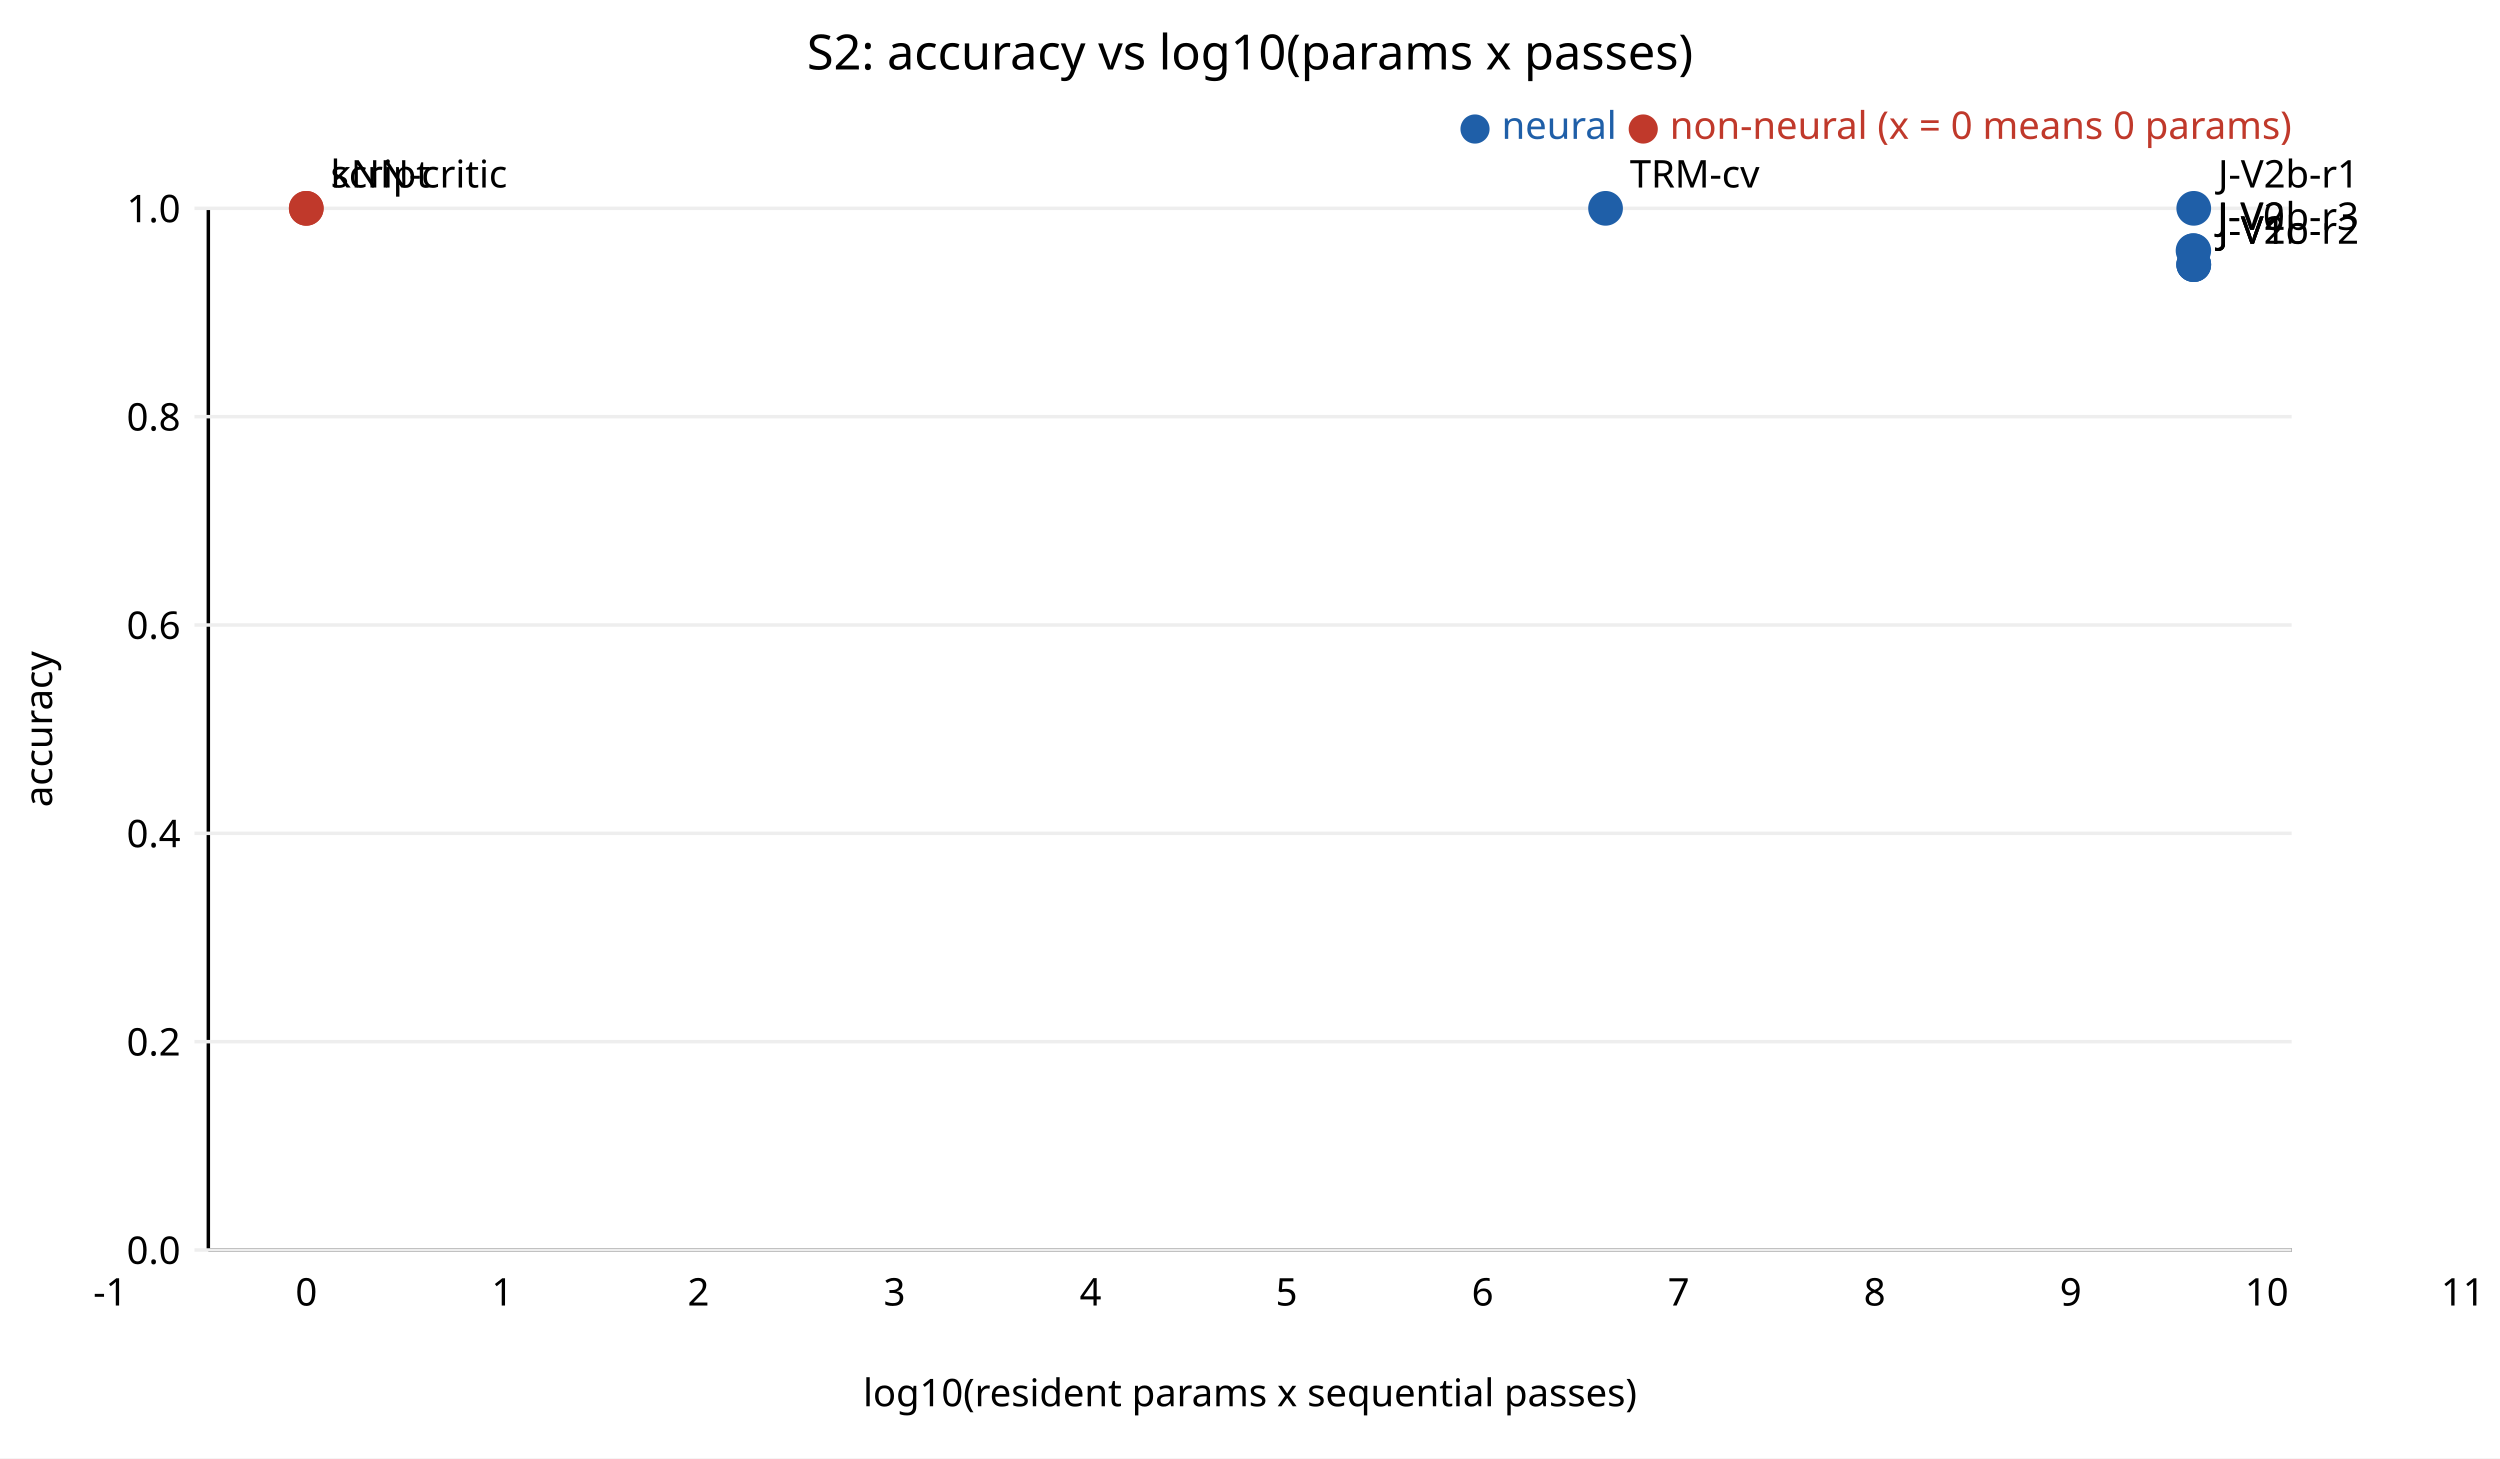
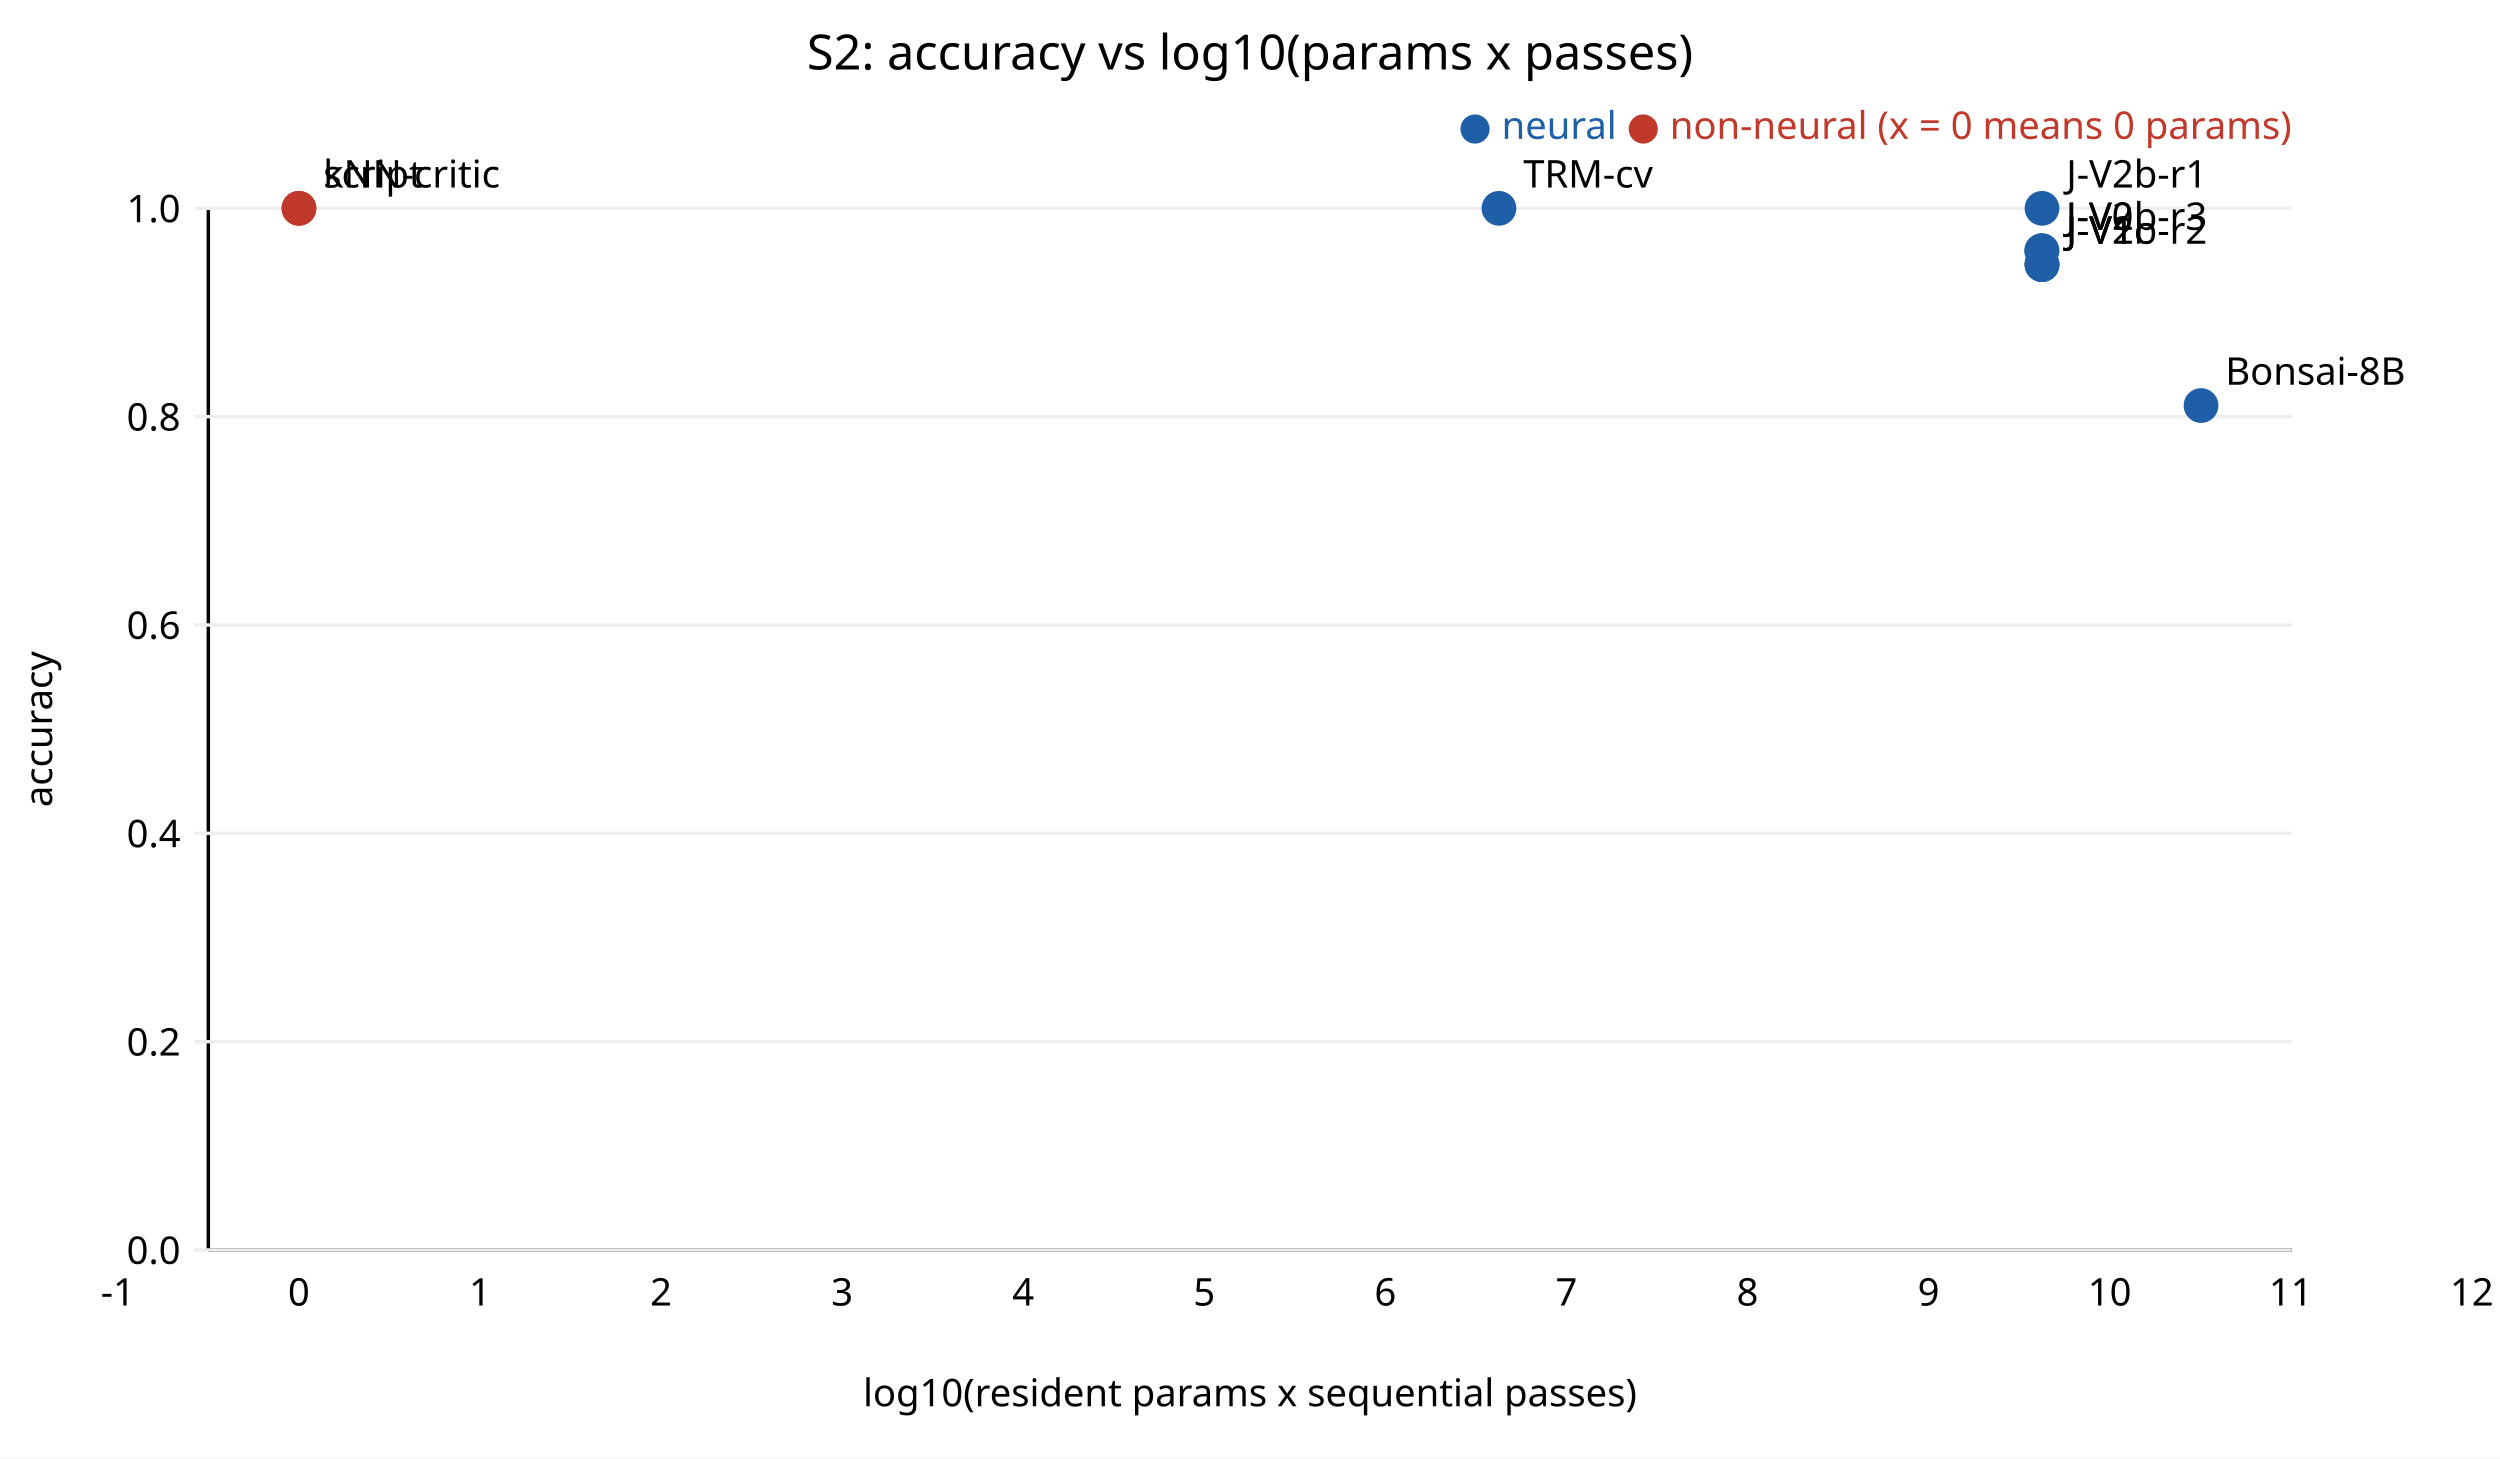
<svg xmlns="http://www.w3.org/2000/svg" width="720" height="420" font-family="sans-serif" font-size="11">
  <rect width="100%" height="100%" fill="white" />
  <text x="360.0" y="20" text-anchor="middle" font-size="14">S2: accuracy vs log10(params x passes)</text>
  <line x1="60" y1="360" x2="660" y2="360" stroke="black" />
  <line x1="60" y1="60" x2="60" y2="360" stroke="black" />
  <text x="360.0" y="405" text-anchor="middle">log10(resident params x sequential passes)</text>
  <text x="15" y="210.0" transform="rotate(-90 15 210.0)" text-anchor="middle">accuracy</text>
  <line x1="56" y1="360.0" x2="660" y2="360.0" stroke="#eee" />
  <text x="52" y="364.0" text-anchor="end">0.0</text>
  <line x1="56" y1="300.0" x2="660" y2="300.0" stroke="#eee" />
  <text x="52" y="304.0" text-anchor="end">0.2</text>
  <line x1="56" y1="240.0" x2="660" y2="240.0" stroke="#eee" />
  <text x="52" y="244.0" text-anchor="end">0.4</text>
  <line x1="56" y1="180.0" x2="660" y2="180.0" stroke="#eee" />
  <text x="52" y="184.0" text-anchor="end">0.6</text>
  <line x1="56" y1="120.0" x2="660" y2="120.0" stroke="#eee" />
  <text x="52" y="124.0" text-anchor="end">0.8</text>
  <line x1="56" y1="60.0" x2="660" y2="60.0" stroke="#eee" />
  <text x="52" y="64.0" text-anchor="end">1.0</text>
-   <text x="31.77" y="376" text-anchor="middle">-1</text>
-   <text x="88.23" y="376" text-anchor="middle">0</text>
-   <text x="144.69" y="376" text-anchor="middle">1</text>
-   <text x="201.15" y="376" text-anchor="middle">2</text>
-   <text x="257.61" y="376" text-anchor="middle">3</text>
-   <text x="314.07" y="376" text-anchor="middle">4</text>
-   <text x="370.53" y="376" text-anchor="middle">5</text>
-   <text x="426.99" y="376" text-anchor="middle">6</text>
-   <text x="483.451" y="376" text-anchor="middle">7</text>
-   <text x="539.911" y="376" text-anchor="middle">8</text>
-   <text x="596.371" y="376" text-anchor="middle">9</text>
-   <text x="652.831" y="376" text-anchor="middle">10</text>
-   <text x="709.291" y="376" text-anchor="middle">11</text>
-   <circle cx="631.6" cy="72.2" r="5" fill="#1f5fa8" />
-   <text x="638.6" y="66.2">J-V0</text>
-   <circle cx="631.8" cy="76.2" r="5" fill="#1f5fa8" />
-   <text x="638.8" y="70.2">J-V1</text>
-   <circle cx="631.8" cy="76.2" r="5" fill="#1f5fa8" />
-   <text x="638.8" y="70.2">J-V1c</text>
-   <circle cx="631.8" cy="60.0" r="5" fill="#1f5fa8" />
-   <text x="638.8" y="54.0">J-V2b-r1</text>
-   <circle cx="631.8" cy="76.2" r="5" fill="#1f5fa8" />
-   <text x="638.8" y="70.2">J-V2b-r2</text>
-   <circle cx="631.8" cy="72.2" r="5" fill="#1f5fa8" />
-   <text x="638.8" y="66.2">J-V2b-r3</text>
-   <circle cx="88.2" cy="60.0" r="5" fill="#c0392b" />
-   <text x="95.2" y="54.0">kNN-critic</text>
-   <circle cx="88.2" cy="60.0" r="5" fill="#c0392b" />
-   <text x="95.2" y="54.0">script</text>
-   <circle cx="462.4" cy="60.0" r="5" fill="#1f5fa8" />
-   <text x="469.4" y="54.0">TRM-cv</text>
+   <text x="33.925" y="376" text-anchor="middle">-1</text>
+   <text x="86.075" y="376" text-anchor="middle">0</text>
+   <text x="138.226" y="376" text-anchor="middle">1</text>
+   <text x="190.376" y="376" text-anchor="middle">2</text>
+   <text x="242.527" y="376" text-anchor="middle">3</text>
+   <text x="294.678" y="376" text-anchor="middle">4</text>
+   <text x="346.828" y="376" text-anchor="middle">5</text>
+   <text x="398.979" y="376" text-anchor="middle">6</text>
+   <text x="451.129" y="376" text-anchor="middle">7</text>
+   <text x="503.28" y="376" text-anchor="middle">8</text>
+   <text x="555.43" y="376" text-anchor="middle">9</text>
+   <text x="607.581" y="376" text-anchor="middle">10</text>
+   <text x="659.731" y="376" text-anchor="middle">11</text>
+   <text x="711.882" y="376" text-anchor="middle">12</text>
+   <circle cx="633.9" cy="116.8" r="5" fill="#1f5fa8" />
+   <text x="640.9" y="110.8">Bonsai-8B</text>
+   <circle cx="588.0" cy="72.2" r="5" fill="#1f5fa8" />
+   <text x="595.0" y="66.2">J-V0</text>
+   <circle cx="588.1" cy="76.2" r="5" fill="#1f5fa8" />
+   <text x="595.1" y="70.2">J-V1</text>
+   <circle cx="588.1" cy="76.2" r="5" fill="#1f5fa8" />
+   <text x="595.1" y="70.2">J-V1c</text>
+   <circle cx="588.1" cy="60.0" r="5" fill="#1f5fa8" />
+   <text x="595.1" y="54.0">J-V2b-r1</text>
+   <circle cx="588.1" cy="76.2" r="5" fill="#1f5fa8" />
+   <text x="595.1" y="70.2">J-V2b-r2</text>
+   <circle cx="588.1" cy="72.2" r="5" fill="#1f5fa8" />
+   <text x="595.1" y="66.2">J-V2b-r3</text>
+   <circle cx="86.1" cy="60.0" r="5" fill="#c0392b" />
+   <text x="93.1" y="54.0">kNN-critic</text>
+   <circle cx="86.1" cy="60.0" r="5" fill="#c0392b" />
+   <text x="93.1" y="54.0">script</text>
+   <circle cx="431.7" cy="60.0" r="5" fill="#1f5fa8" />
+   <text x="438.7" y="54.0">TRM-cv</text>
  <text x="660" y="40" text-anchor="end">
    <tspan fill="#1f5fa8">● neural</tspan>
    <tspan fill="#c0392b">● non-neural (x = 0 means 0 params)</tspan>
  </text>
</svg>
